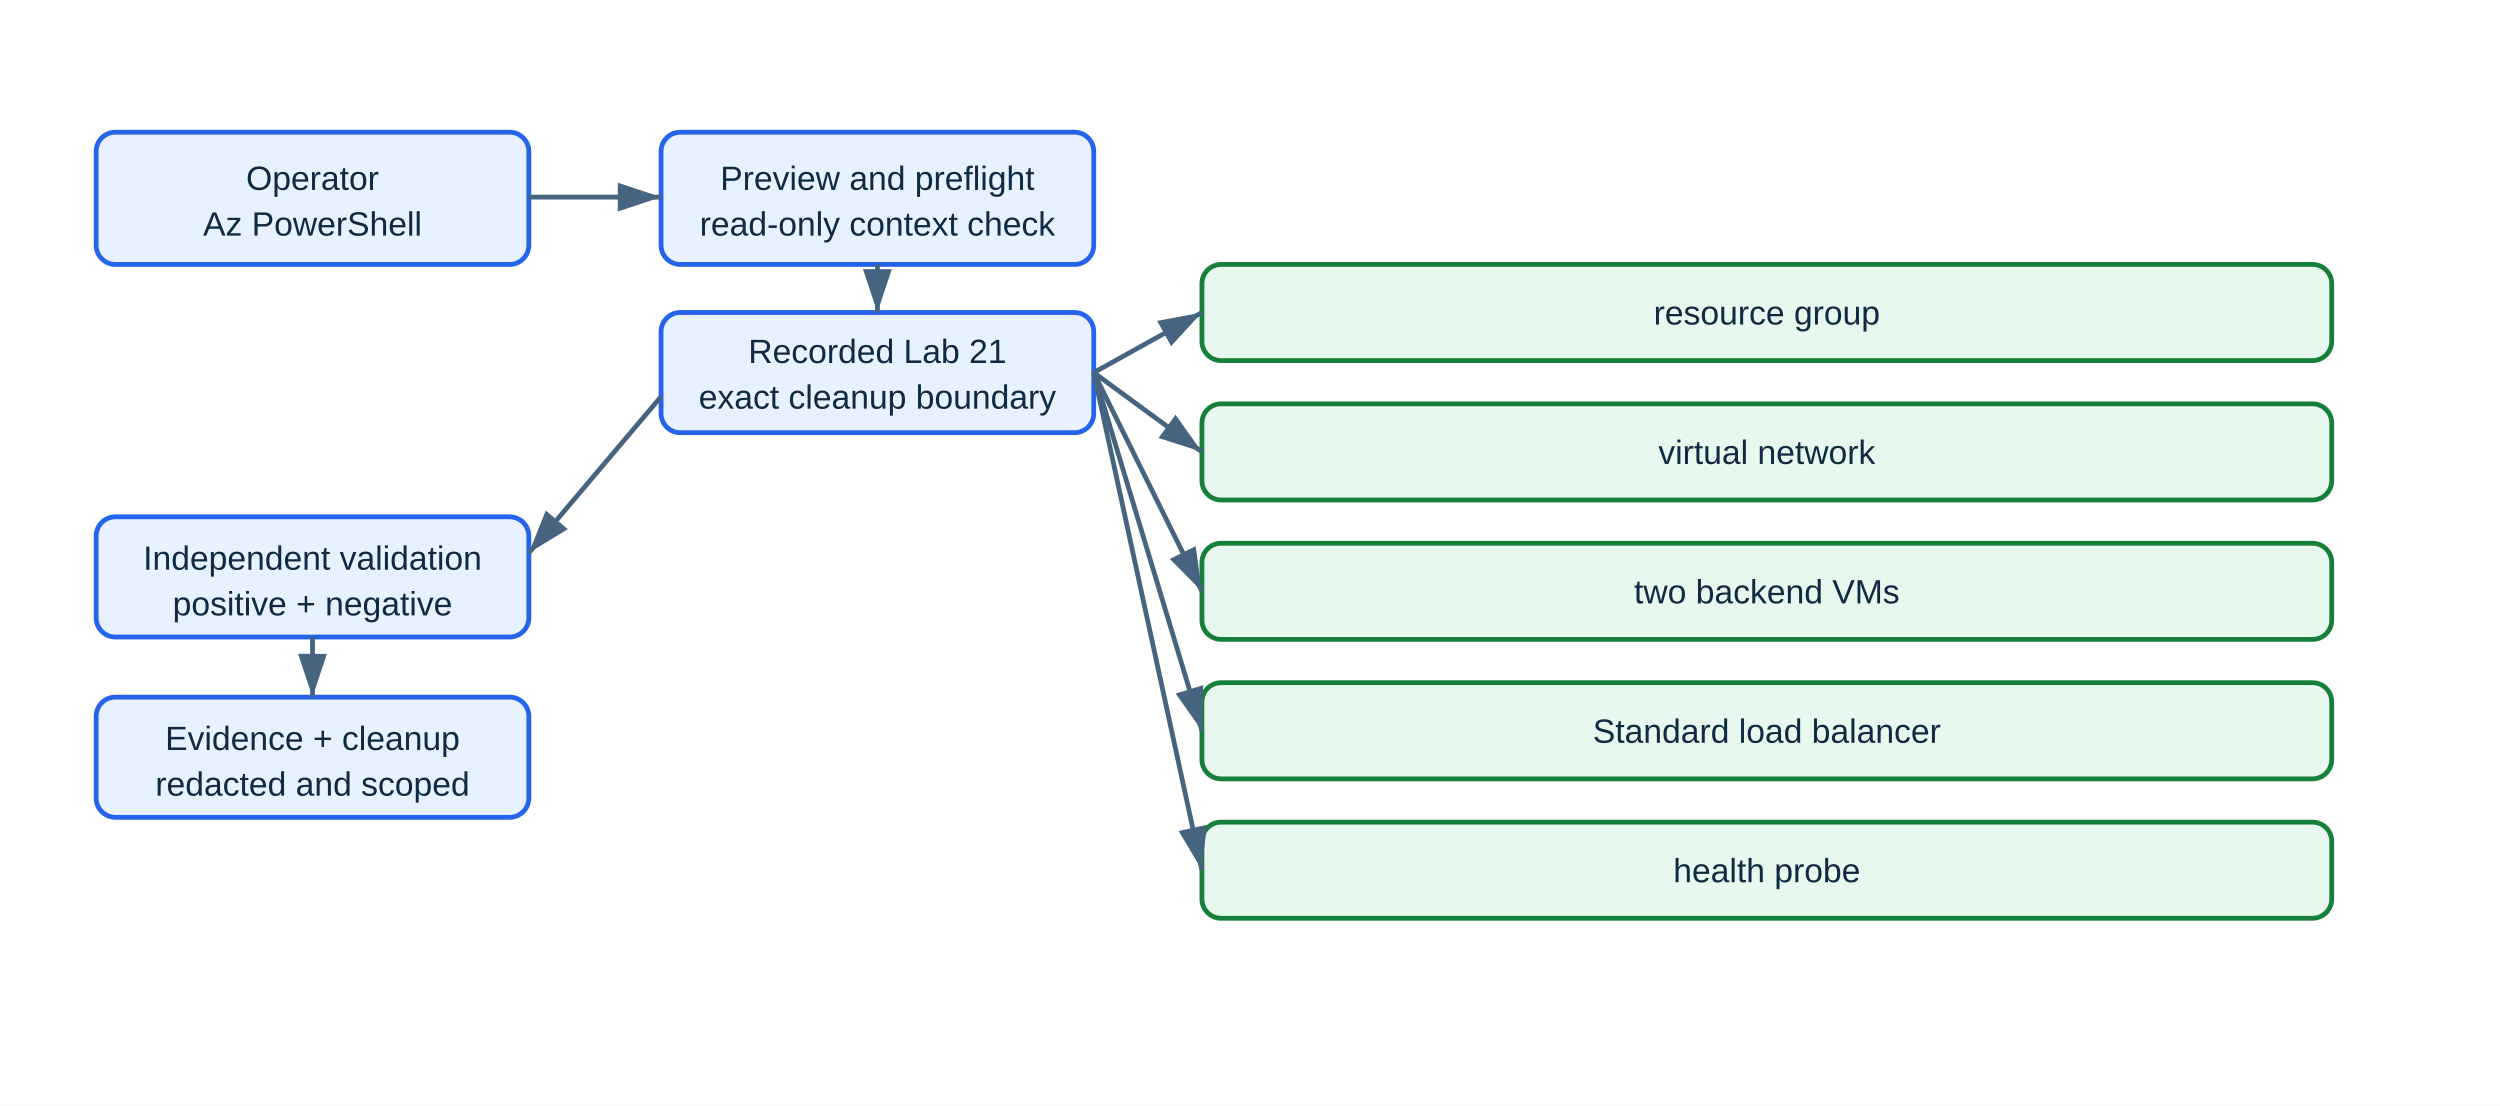
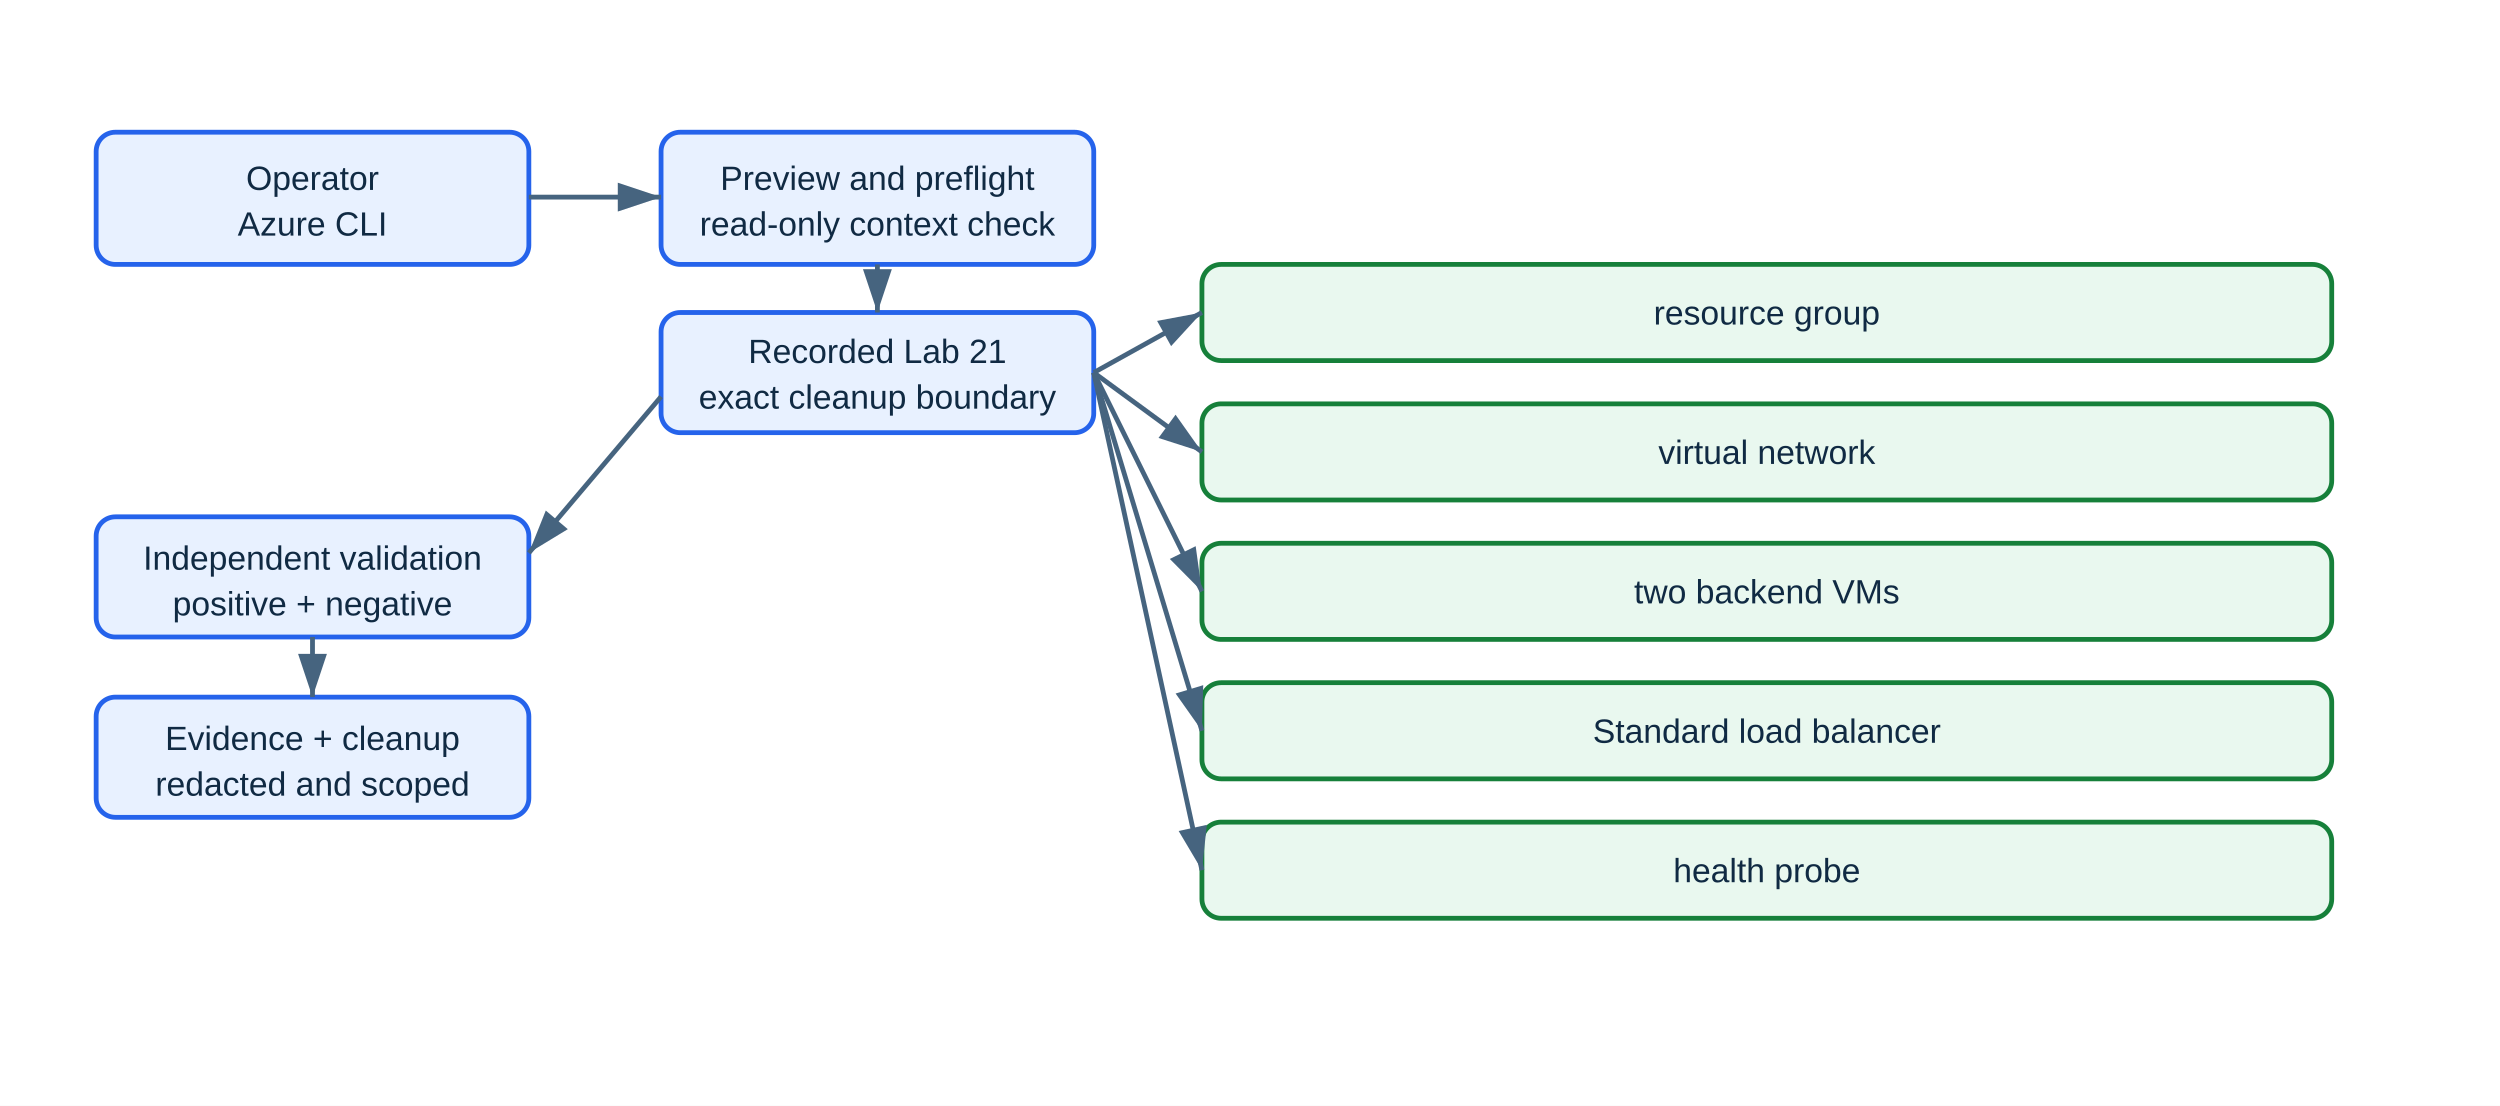
<svg xmlns="http://www.w3.org/2000/svg" width="1040" height="460" viewBox="0 0 1040 460" role="img" aria-labelledby="title desc">
  <defs>
    <marker id="arrow" markerWidth="10" markerHeight="10" refX="9" refY="3" orient="auto">
      <path d="M0,0 L0,6 L9,3 z" fill="#46647f" />
    </marker>
  </defs>
  <style>text{font-family:Segoe UI,Arial,sans-serif;font-size:14px;fill:#102a43} .control{fill:#e8f1ff;stroke:#2563eb;stroke-width:2} .resource{fill:#e9f8ef;stroke:#16803a;stroke-width:2} .arrow{fill:none;stroke:#46647f;stroke-width:2;marker-end:url(#arrow)}</style>
  <rect width="100%" height="100%" fill="#ffffff" />
  <rect x="40" y="55" width="180" height="55" rx="8" class="control" />
  <text x="130" y="79" text-anchor="middle">Operator</text>
-   <text x="130" y="98" text-anchor="middle">Az PowerShell</text>
+   <text x="130" y="98" text-anchor="middle">Azure CLI</text>
  <rect x="275" y="55" width="180" height="55" rx="8" class="control" />
  <text x="365" y="79" text-anchor="middle">Preview and preflight</text>
  <text x="365" y="98" text-anchor="middle">read-only context check</text>
  <path d="M220 82 L275 82" class="arrow" />
  <rect x="275" y="130" width="180" height="50" rx="8" class="control" />
  <text x="365" y="151" text-anchor="middle">Recorded Lab 21</text>
  <text x="365" y="170" text-anchor="middle">exact cleanup boundary</text>
  <path d="M365 110 L365 130" class="arrow" />
  <rect x="500" y="110" width="470" height="40" rx="8" class="resource" />
  <text x="735" y="135" text-anchor="middle">resource group</text>
  <rect x="500" y="168" width="470" height="40" rx="8" class="resource" />
  <text x="735" y="193" text-anchor="middle">virtual network</text>
  <rect x="500" y="226" width="470" height="40" rx="8" class="resource" />
  <text x="735" y="251" text-anchor="middle">two backend VMs</text>
  <rect x="500" y="284" width="470" height="40" rx="8" class="resource" />
  <text x="735" y="309" text-anchor="middle">Standard load balancer</text>
  <rect x="500" y="342" width="470" height="40" rx="8" class="resource" />
  <text x="735" y="367" text-anchor="middle">health probe</text>
  <path d="M 455 155 L 500 130" class="arrow" />
  <path d="M 455 155 L 500 188" class="arrow" />
  <path d="M 455 155 L 500 246" class="arrow" />
  <path d="M 455 155 L 500 304" class="arrow" />
  <path d="M 455 155 L 500 362" class="arrow" />
  <rect x="40" y="215" width="180" height="50" rx="8" class="control" />
  <text x="130" y="237" text-anchor="middle">Independent validation</text>
  <text x="130" y="256" text-anchor="middle">positive + negative</text>
  <path d="M275 165 L220 230" class="arrow" />
  <rect x="40" y="290" width="180" height="50" rx="8" class="control" />
  <text x="130" y="312" text-anchor="middle">Evidence + cleanup</text>
  <text x="130" y="331" text-anchor="middle">redacted and scoped</text>
  <path d="M130 265 L130 290" class="arrow" />
</svg>
